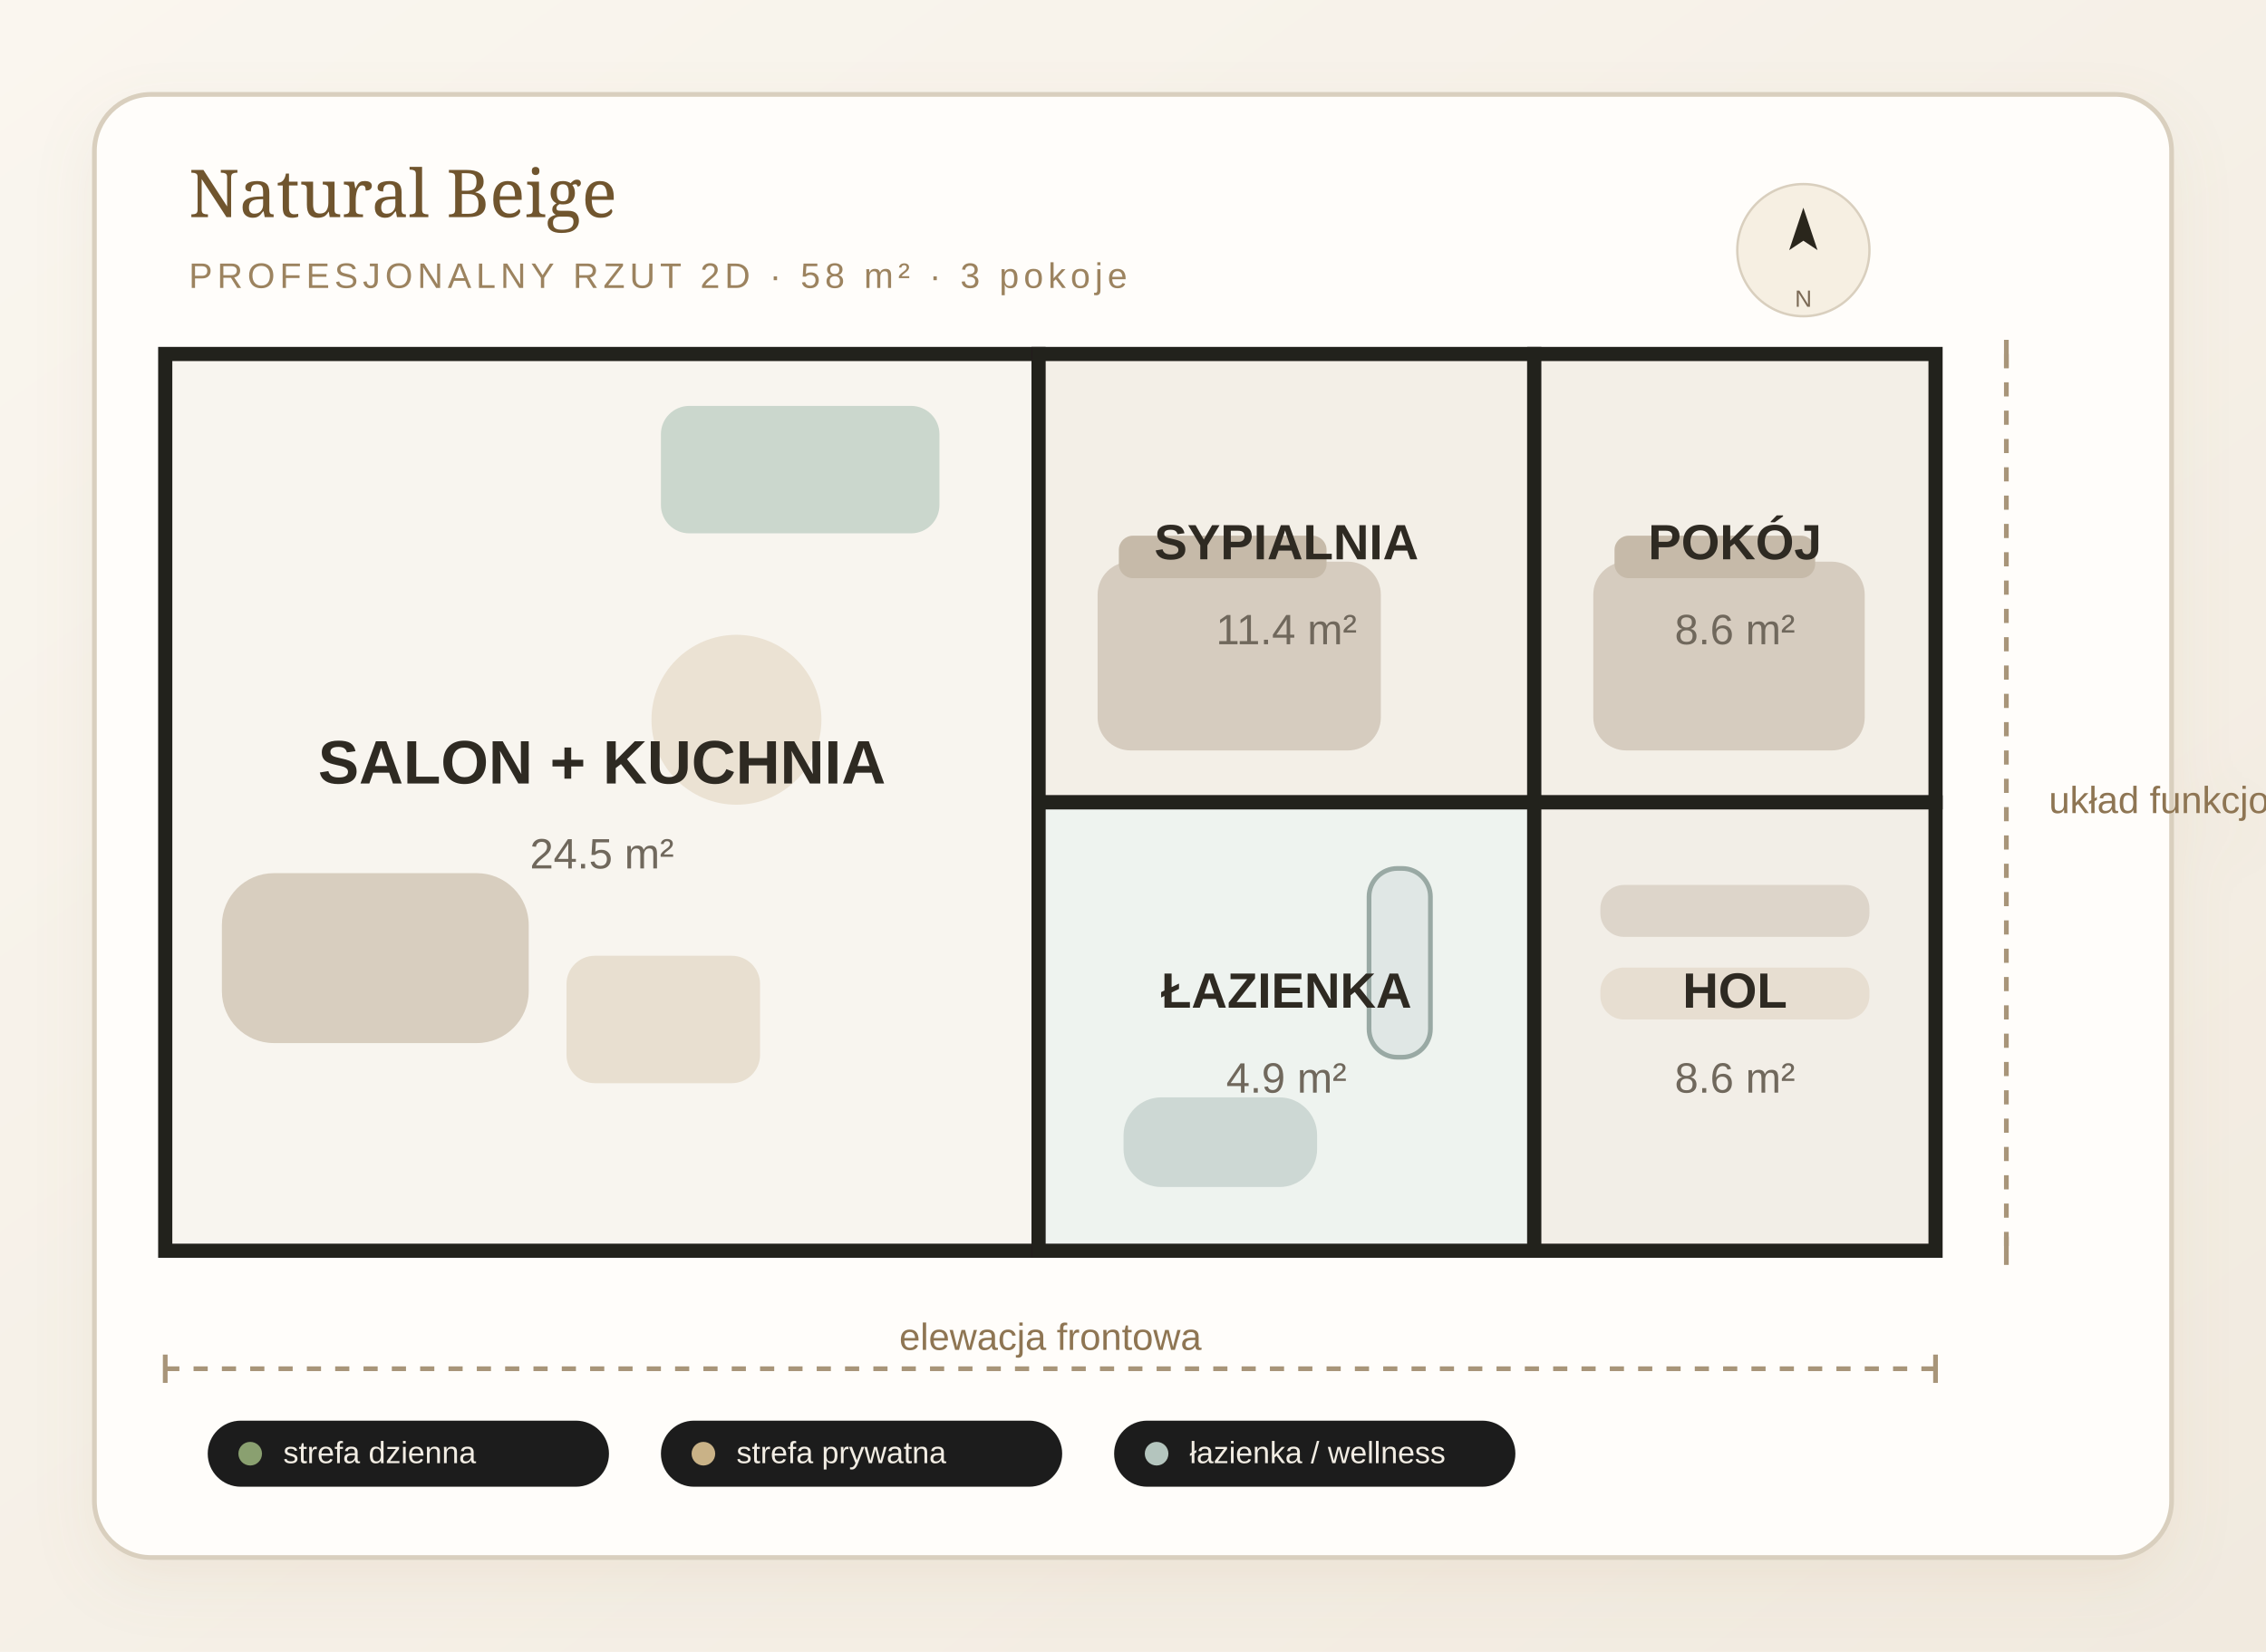
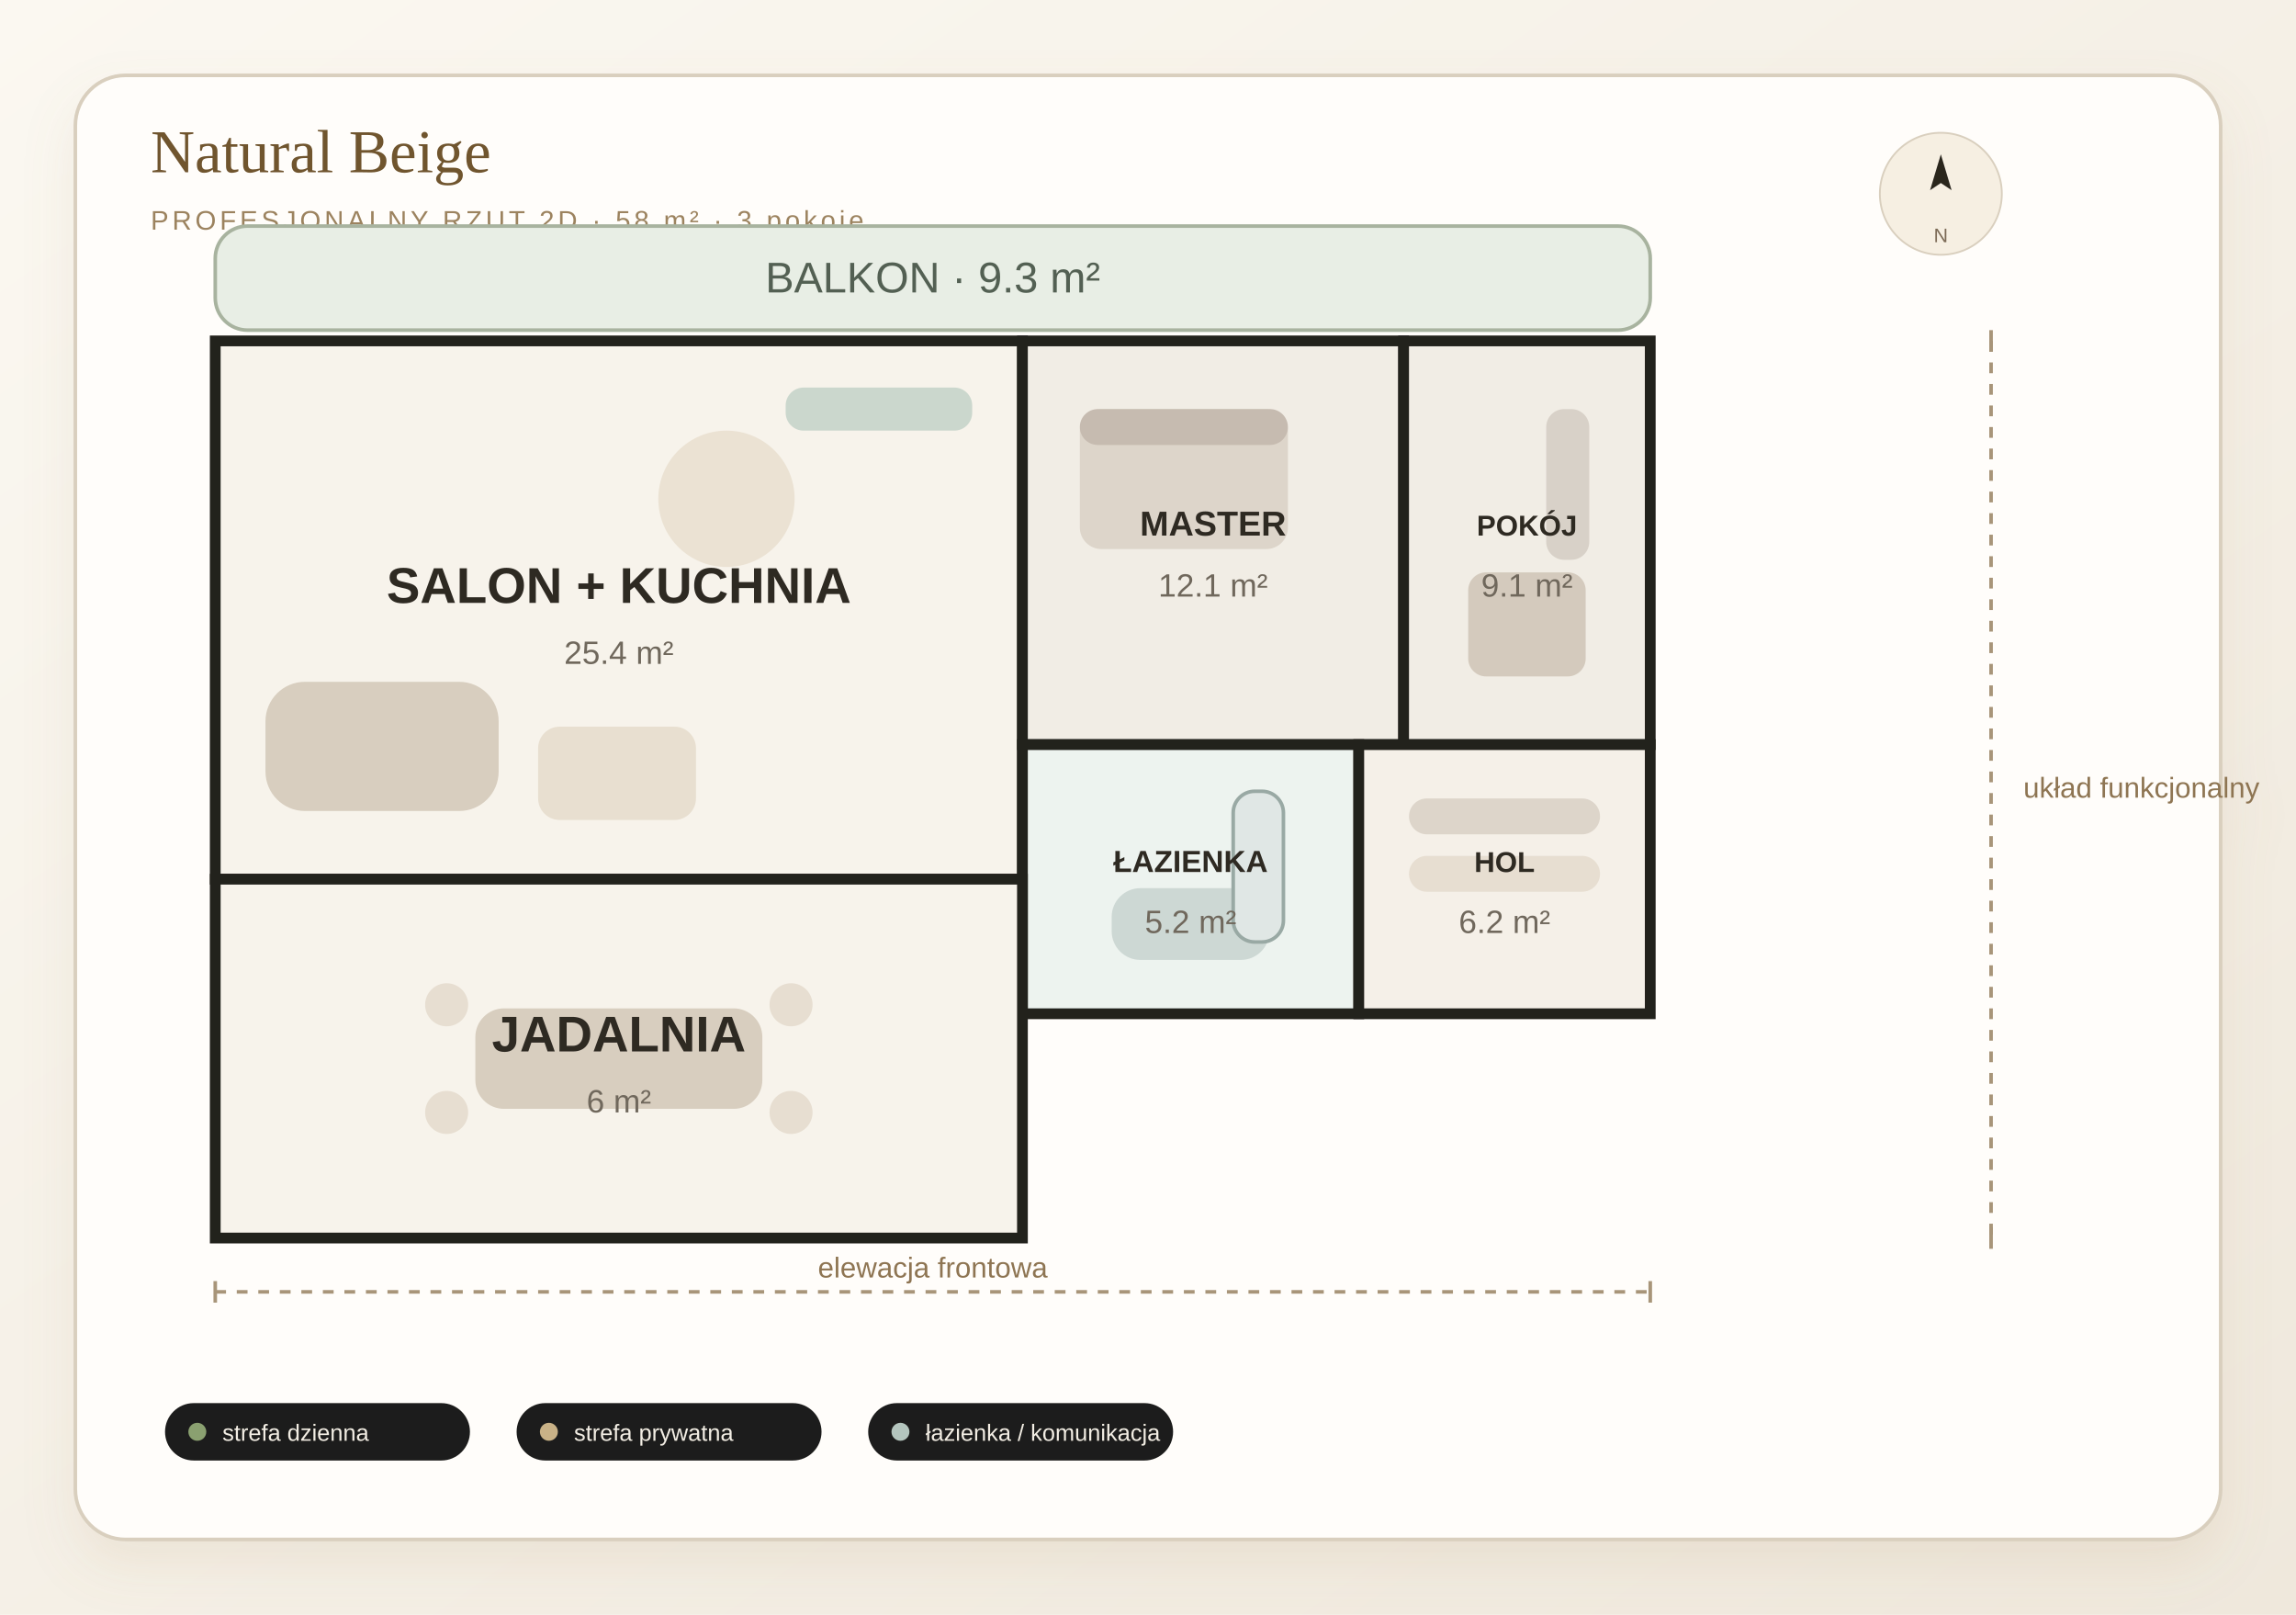
- <svg xmlns="http://www.w3.org/2000/svg" viewBox="0 0 960 700">
+ <svg xmlns="http://www.w3.org/2000/svg" viewBox="0 0 1280 900">
  <defs>
    <filter id="softShadow" x="-20%" y="-20%" width="140%" height="140%">
-       <feDropShadow dx="0" dy="10" stdDeviation="12" flood-color="#b59b74" flood-opacity="0.12" />
+       <feDropShadow dx="0" dy="14" stdDeviation="14" flood-color="#b59b74" flood-opacity="0.14" />
    </filter>
    <linearGradient id="paper" x1="0" x2="1" y1="0" y2="1">
-       <stop stop-color="#faf6ef" />
-       <stop offset="1" stop-color="#f1eadf" />
+       <stop stop-color="#fbf8f1" />
+       <stop offset="1" stop-color="#efe8dc" />
    </linearGradient>
  </defs>
  <rect width="100%" height="100%" fill="url(#paper)" />
  <g filter="url(#softShadow)">
-     <rect x="40" y="40" width="880" height="620" rx="24" fill="#fffdfa" stroke="#d9cfbe" stroke-width="2" />
-     <text x="80" y="92" font-family="Georgia" font-size="28" fill="#70552f">Natural Beige</text>
-     <text x="80" y="122" font-family="Arial" font-size="15" letter-spacing="2" fill="#9c835f">PROFESJONALNY RZUT 2D · 58 m² · 3 pokoje</text>
-     <g transform="translate(736 78)">
-       <circle cx="28" cy="28" r="28" fill="#f6efe2" stroke="#d9cfbe" />
-       <path d="M28 10 L34 28 L28 24 L22 28 Z" fill="#29251f" />
-       <text x="28" y="52" text-anchor="middle" font-family="Arial" font-size="10" fill="#7b6a56">N</text>
+     <rect x="42" y="42" width="1196" height="816" rx="28" fill="#fffdfa" stroke="#d9cfbe" stroke-width="2" />
+     <text x="84" y="96" font-family="Georgia, 'Times New Roman', serif" font-size="34" fill="#70552f">Natural Beige</text>
+     <text x="84" y="128" font-family="Arial, Helvetica, sans-serif" font-size="15" letter-spacing="2" fill="#9c835f">PROFESJONALNY RZUT 2D · 58 m² · 3 pokoje</text>
+     <g transform="translate(1048 74)">
+       <circle cx="34" cy="34" r="34" fill="#f6efe2" stroke="#d9cfbe" />
+       <path d="M34 12 L40 32 L34 28 L28 32 Z" fill="#29251f" />
+       <text x="34" y="61" text-anchor="middle" font-family="Arial, Helvetica, sans-serif" font-size="11" fill="#7b6a56">N</text>
    </g>
-     <rect x="70" y="150" width="750" height="54" rx="16" fill="#e8eee5" stroke="#a8b39f" stroke-width="2" />
-     <text x="445" y="184" text-anchor="middle" font-family="Arial" font-size="23" fill="#536153">BALKON · 9.3 m²</text>
+     <rect x="120" y="126" width="800" height="58" rx="18" fill="#e8eee5" stroke="#a8b39f" stroke-width="2" />
+     <text x="520" y="163" text-anchor="middle" font-family="Arial, Helvetica, sans-serif" font-size="24" font-weight="500" fill="#536153">BALKON · 9.3 m²</text>
    <g>
-       <rect x="70" y="150" width="370" height="380" fill="#f8f5ef" stroke="#23201c" stroke-width="6" />
-       <rect x="94" y="370" width="130" height="72" rx="22" fill="#d8cebf" />
-       <rect x="240" y="405" width="82" height="54" rx="12" fill="#e8dfd0" />
-       <rect x="280" y="172" width="118" height="54" rx="12" fill="#cbd7cd" />
-       <circle cx="312" cy="305" r="36" fill="#ebe2d3" />
-       <text x="255" y="332" text-anchor="middle" font-family="Arial" font-size="26" font-weight="700" fill="#2f2a24">SALON + KUCHNIA</text>
-       <text x="255" y="368" text-anchor="middle" font-family="Arial" font-size="18" fill="#6f675c">24.5 m²</text>
+       <rect x="120" y="190" width="450" height="300" fill="#f7f3eb" stroke="#23201c" stroke-width="6" />
+       <rect x="148" y="380" width="130" height="72" rx="22" fill="#d8cebf" />
+       <rect x="300" y="405" width="88" height="52" rx="12" fill="#e8dfd0" />
+       <circle cx="405" cy="278" r="38" fill="#ebe2d3" />
+       <rect x="438" y="216" width="104" height="24" rx="10" fill="#cbd7cd" />
+       <text x="345" y="336" text-anchor="middle" font-family="Arial, Helvetica, sans-serif" font-size="28" font-weight="700" fill="#2f2a24">SALON + KUCHNIA</text>
+       <text x="345" y="370" text-anchor="middle" font-family="Arial, Helvetica, sans-serif" font-size="18" font-weight="400" fill="#6f675c">25.4 m²</text>
    </g>
    <g>
-       <rect x="440" y="150" width="210" height="190" fill="#f3efe7" stroke="#23201c" stroke-width="6" />
-       <rect x="465" y="238" width="120" height="80" rx="14" fill="#d6ccbf" />
-       <rect x="474" y="227" width="88" height="18" rx="6" fill="#c6baa9" />
-       <text x="545" y="237" text-anchor="middle" font-family="Arial" font-size="21" font-weight="700" fill="#2f2a24">SYPIALNIA</text>
-       <text x="545" y="273" text-anchor="middle" font-family="Arial" font-size="18" fill="#6f675c">11.4 m²</text>
+       <rect x="570" y="190" width="212.5" height="225" fill="#f1ede5" stroke="#23201c" stroke-width="6" />
+       <rect x="602" y="228" width="116" height="78" rx="12" fill="#ddd5ca" />
+       <rect x="602" y="228" width="116" height="20" rx="10" fill="#c6bbb0" />
+       <text x="676.25" y="298.5" text-anchor="middle" font-family="Arial, Helvetica, sans-serif" font-size="19.318" font-weight="700" fill="#2f2a24">MASTER</text>
+       <text x="676.25" y="332.5" text-anchor="middle" font-family="Arial, Helvetica, sans-serif" font-size="18" font-weight="400" fill="#6f675c">12.1 m²</text>
    </g>
    <g>
-       <rect x="650" y="150" width="170" height="190" fill="#f3efe7" stroke="#23201c" stroke-width="6" />
-       <rect x="675" y="238" width="115" height="80" rx="14" fill="#d6ccbf" />
-       <rect x="684" y="227" width="85" height="18" rx="6" fill="#c6baa9" />
-       <text x="735" y="237" text-anchor="middle" font-family="Arial" font-size="21" font-weight="700" fill="#2f2a24">POKÓJ</text>
-       <text x="735" y="273" text-anchor="middle" font-family="Arial" font-size="18" fill="#6f675c">8.6 m²</text>
+       <rect x="782.5" y="190" width="137.5" height="225" fill="#f1ede5" stroke="#23201c" stroke-width="6" />
+       <rect x="818.5" y="319" width="65.5" height="58" rx="10" fill="#d4cabd" />
+       <rect x="862" y="228" width="24" height="84" rx="10" fill="#d8d1c8" />
+       <text x="851.25" y="298.5" text-anchor="middle" font-family="Arial, Helvetica, sans-serif" font-size="16" font-weight="700" fill="#2f2a24">POKÓJ</text>
+       <text x="851.25" y="332.5" text-anchor="middle" font-family="Arial, Helvetica, sans-serif" font-size="18" font-weight="400" fill="#6f675c">9.1 m²</text>
    </g>
    <g>
-       <rect x="440" y="340" width="210" height="190" fill="#eef3ef" stroke="#23201c" stroke-width="6" />
-       <rect x="476" y="465" width="82" height="38" rx="16" fill="#cdd8d4" />
-       <rect x="580" y="368" width="26" height="80" rx="12" fill="#e0e7e5" stroke="#99a9a4" stroke-width="2" />
-       <text x="545" y="427" text-anchor="middle" font-family="Arial" font-size="21" font-weight="700" fill="#2f2a24">ŁAZIENKA</text>
-       <text x="545" y="463" text-anchor="middle" font-family="Arial" font-size="18" fill="#6f675c">4.9 m²</text>
+       <rect x="570" y="415" width="187.5" height="150" fill="#edf3ef" stroke="#23201c" stroke-width="6" />
+       <rect x="619.75" y="495" width="88" height="40" rx="16" fill="#cdd8d4" />
+       <rect x="687.5" y="441" width="28" height="84" rx="12" fill="#e0e7e5" stroke="#99a9a4" stroke-width="2" />
+       <text x="663.75" y="486" text-anchor="middle" font-family="Arial, Helvetica, sans-serif" font-size="17.045" font-weight="700" fill="#2f2a24">ŁAZIENKA</text>
+       <text x="663.75" y="520" text-anchor="middle" font-family="Arial, Helvetica, sans-serif" font-size="18" font-weight="400" fill="#6f675c">5.2 m²</text>
    </g>
    <g>
-       <rect x="650" y="340" width="170" height="190" fill="#f2eee7" stroke="#23201c" stroke-width="6" />
-       <rect x="678" y="375" width="114" height="22" rx="10" fill="#ddd5ca" />
-       <rect x="678" y="410" width="114" height="22" rx="10" fill="#e7ded1" />
-       <text x="735" y="427" text-anchor="middle" font-family="Arial" font-size="21" font-weight="700" fill="#2f2a24">HOL</text>
-       <text x="735" y="463" text-anchor="middle" font-family="Arial" font-size="18" fill="#6f675c">8.6 m²</text>
+       <rect x="757.5" y="415" width="162.5" height="150" fill="#f5f0e8" stroke="#23201c" stroke-width="6" />
+       <rect x="785.5" y="445" width="106.5" height="20" rx="10" fill="#ddd5ca" />
+       <rect x="785.5" y="477" width="106.5" height="20" rx="10" fill="#e7ded1" />
+       <text x="838.75" y="486" text-anchor="middle" font-family="Arial, Helvetica, sans-serif" font-size="16" font-weight="700" fill="#2f2a24">HOL</text>
+       <text x="838.75" y="520" text-anchor="middle" font-family="Arial, Helvetica, sans-serif" font-size="18" font-weight="400" fill="#6f675c">6.2 m²</text>
    </g>
-     <line x1="70" y1="580" x2="820" y2="580" stroke="#a89579" stroke-width="2" stroke-dasharray="6 6" />
-     <line x1="70" y1="574" x2="70" y2="586" stroke="#a89579" stroke-width="2" />
-     <line x1="820" y1="574" x2="820" y2="586" stroke="#a89579" stroke-width="2" />
-     <text x="445" y="572" text-anchor="middle" dominant-baseline="auto" font-family="Arial" font-size="16" fill="#8e7552">elewacja frontowa</text>
-     <line x1="850" y1="150" x2="850" y2="530" stroke="#a89579" stroke-width="2" stroke-dasharray="6 6" />
-     <line x1="850" y1="144" x2="850" y2="156" stroke="#a89579" stroke-width="2" />
-     <line x1="850" y1="524" x2="850" y2="536" stroke="#a89579" stroke-width="2" />
-     <text x="868" y="340" text-anchor="start" dominant-baseline="middle" font-family="Arial" font-size="16" fill="#8e7552">układ funkcjonalny</text>
-     <g transform="translate(88 602)">
-       <rect width="170" height="28" rx="14" fill="#1f1f1d" />
-       <circle cx="18" cy="14" r="5" fill="#8aa070" />
-       <text x="32" y="18" font-family="Arial" font-size="13" fill="#f2ede4">strefa dzienna</text>
+     <g>
+       <rect x="120" y="490" width="450" height="200" fill="#f7f3eb" stroke="#23201c" stroke-width="6" />
+       <rect x="265" y="562" width="160" height="56" rx="16" fill="#d8cebf" />
+       <circle cx="249" cy="560" r="12" fill="#e7ded1" />
+       <circle cx="441" cy="560" r="12" fill="#e7ded1" />
+       <circle cx="249" cy="620" r="12" fill="#e7ded1" />
+       <circle cx="441" cy="620" r="12" fill="#e7ded1" />
+       <text x="345" y="586" text-anchor="middle" font-family="Arial, Helvetica, sans-serif" font-size="28" font-weight="700" fill="#2f2a24">JADALNIA</text>
+       <text x="345" y="620" text-anchor="middle" font-family="Arial, Helvetica, sans-serif" font-size="18" font-weight="400" fill="#6f675c">6 m²</text>
    </g>
-     <g transform="translate(280 602)">
-       <rect width="170" height="28" rx="14" fill="#1f1f1d" />
-       <circle cx="18" cy="14" r="5" fill="#c9b287" />
-       <text x="32" y="18" font-family="Arial" font-size="13" fill="#f2ede4">strefa prywatna</text>
+     <line x1="120" y1="720" x2="920" y2="720" stroke="#a89579" stroke-width="2" stroke-dasharray="6 6" />
+     <line x1="120" y1="714" x2="120" y2="726" stroke="#a89579" stroke-width="2" />
+     <line x1="920" y1="714" x2="920" y2="726" stroke="#a89579" stroke-width="2" />
+     <text x="520" y="712" text-anchor="middle" font-family="Arial, Helvetica, sans-serif" font-size="16" fill="#8e7552">elewacja frontowa</text>
+     <line x1="1110" y1="190" x2="1110" y2="690" stroke="#a89579" stroke-width="2" stroke-dasharray="6 6" />
+     <line x1="1110" y1="184" x2="1110" y2="196" stroke="#a89579" stroke-width="2" />
+     <line x1="1110" y1="684" x2="1110" y2="696" stroke="#a89579" stroke-width="2" />
+     <text x="1128" y="440" dominant-baseline="middle" font-family="Arial, Helvetica, sans-serif" font-size="16" fill="#8e7552">układ funkcjonalny</text>
+     <g transform="translate(92 782)">
+       <rect width="170" height="32" rx="16" fill="#1f1f1d" />
+       <circle cx="18" cy="16" r="5" fill="#8aa070" />
+       <text x="32" y="21" font-family="Arial, Helvetica, sans-serif" font-size="13" fill="#f2ede4">strefa dzienna</text>
    </g>
-     <g transform="translate(472 602)">
-       <rect width="170" height="28" rx="14" fill="#1f1f1d" />
-       <circle cx="18" cy="14" r="5" fill="#b4c5be" />
-       <text x="32" y="18" font-family="Arial" font-size="13" fill="#f2ede4">łazienka / wellness</text>
+     <g transform="translate(288 782)">
+       <rect width="170" height="32" rx="16" fill="#1f1f1d" />
+       <circle cx="18" cy="16" r="5" fill="#c9b287" />
+       <text x="32" y="21" font-family="Arial, Helvetica, sans-serif" font-size="13" fill="#f2ede4">strefa prywatna</text>
+     </g>
+     <g transform="translate(484 782)">
+       <rect width="170" height="32" rx="16" fill="#1f1f1d" />
+       <circle cx="18" cy="16" r="5" fill="#b4c5be" />
+       <text x="32" y="21" font-family="Arial, Helvetica, sans-serif" font-size="13" fill="#f2ede4">łazienka / komunikacja</text>
    </g>
  </g>
</svg>
